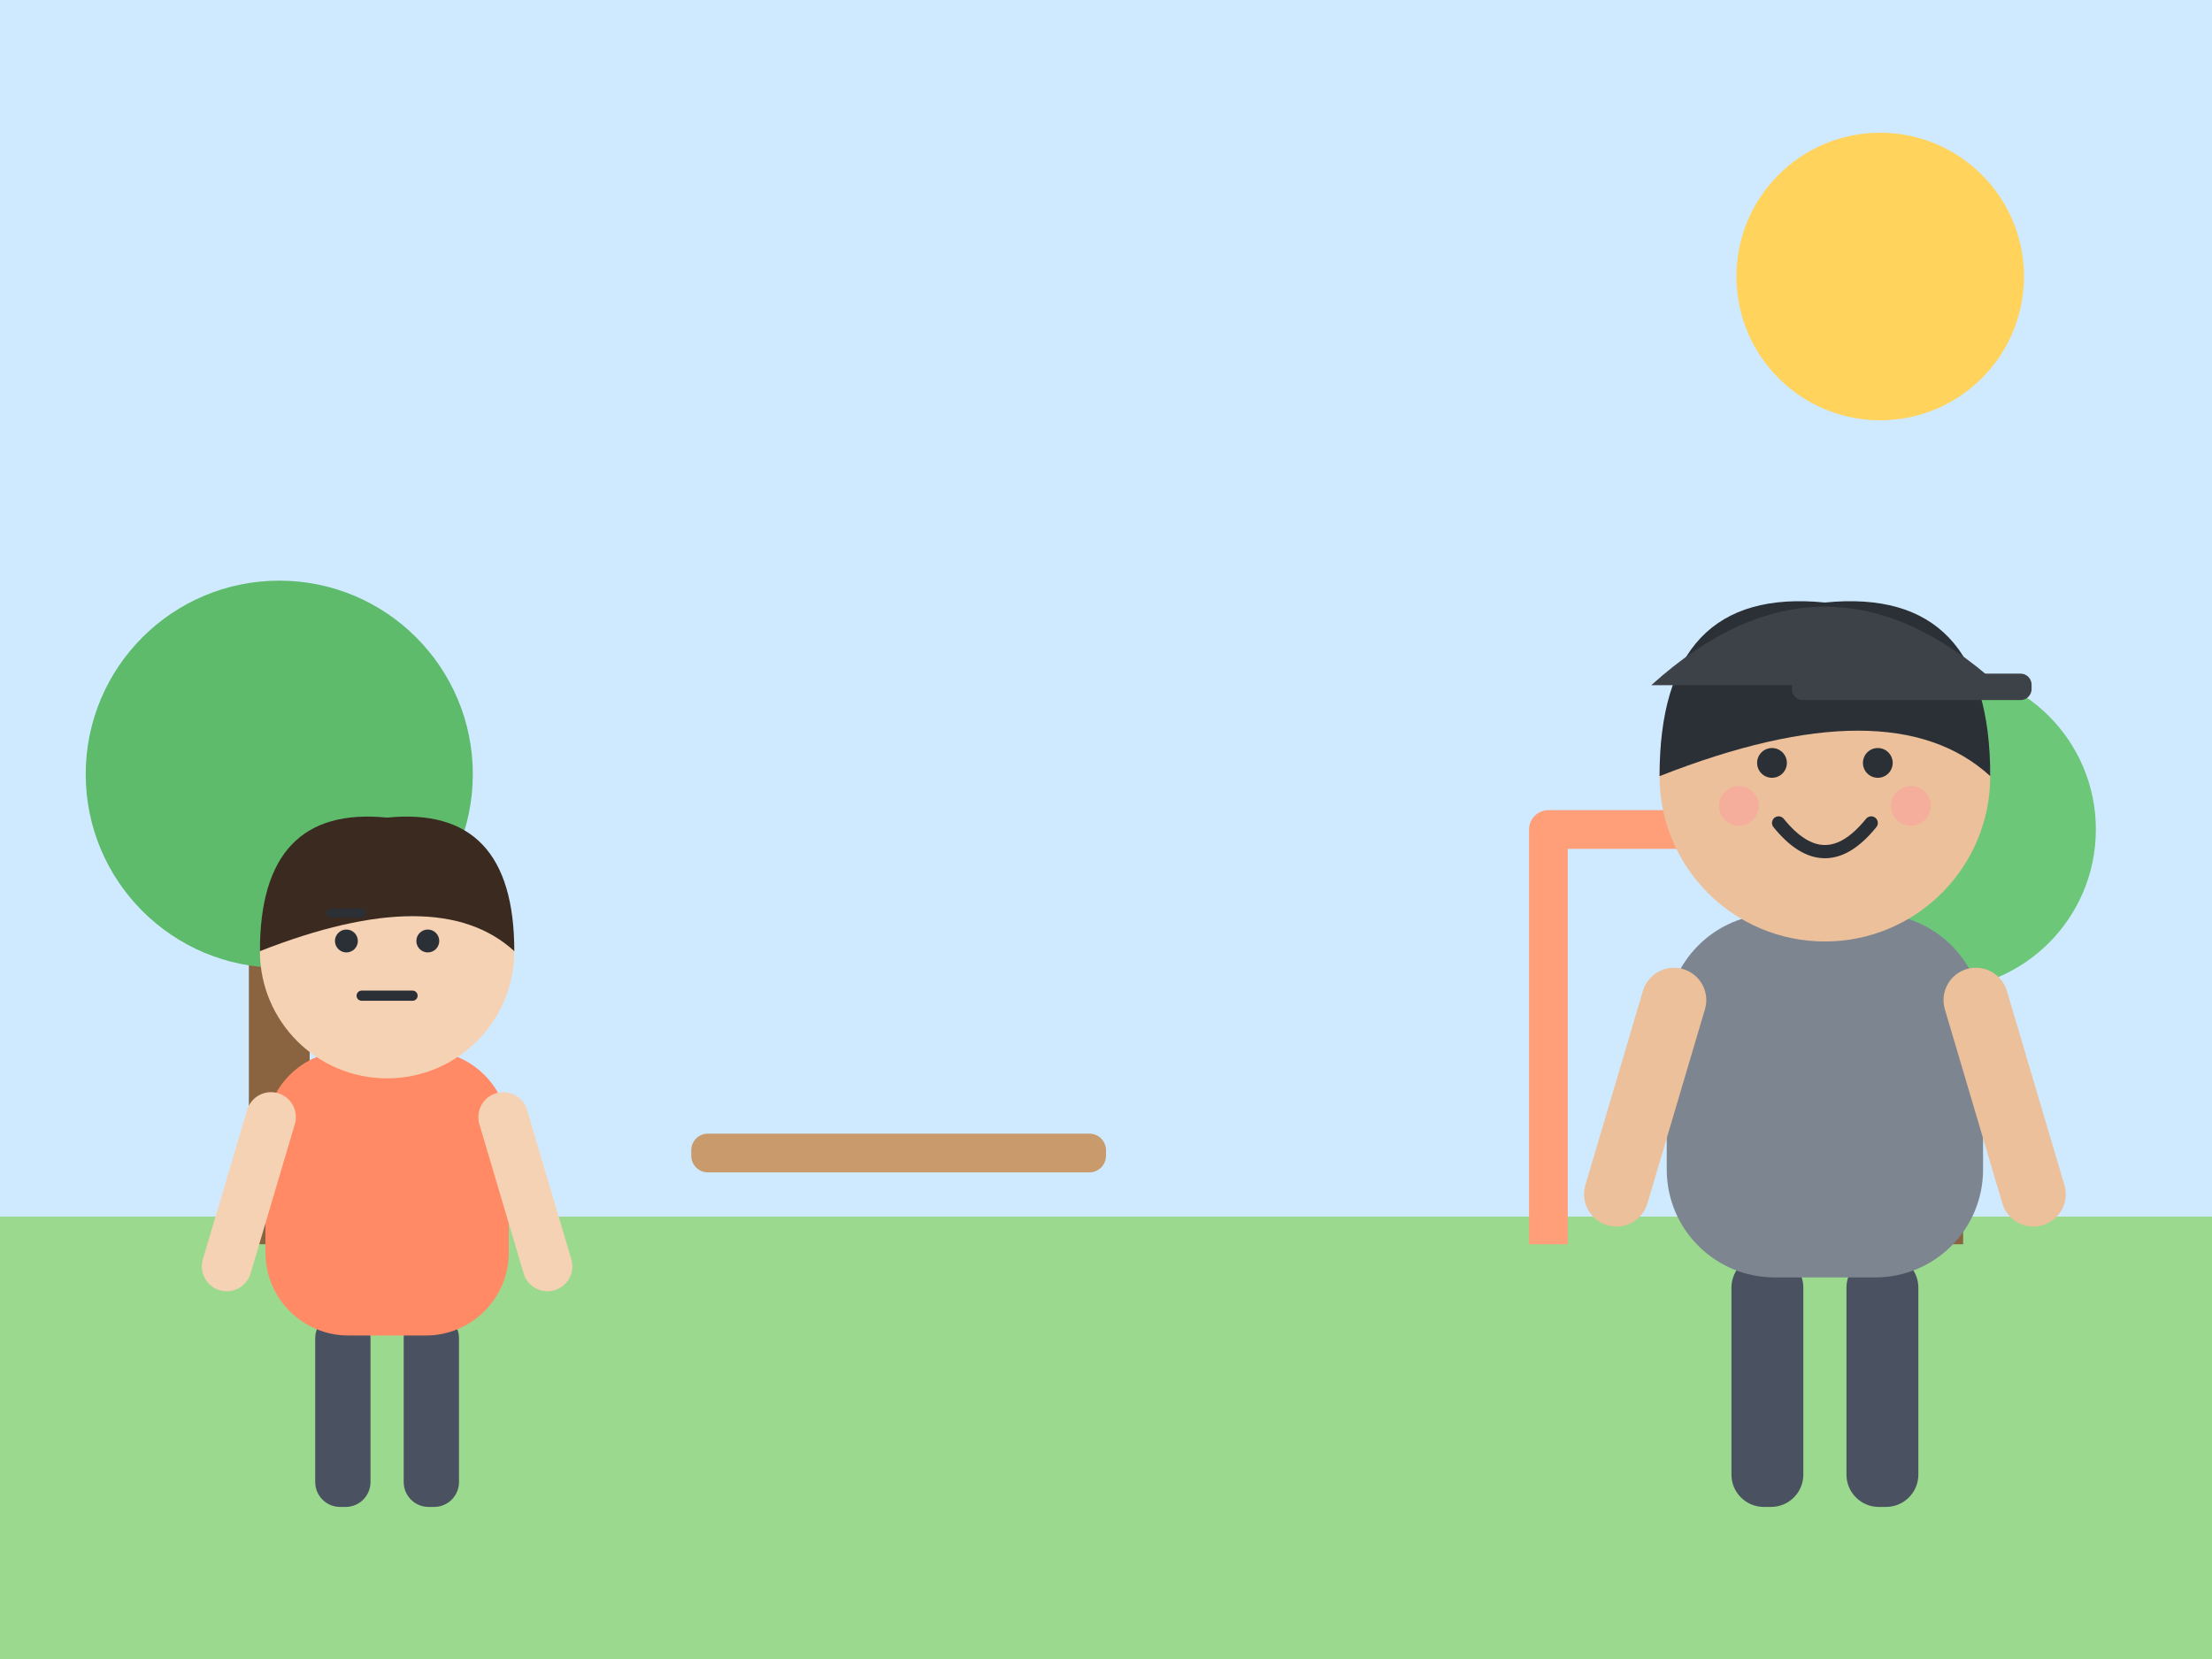
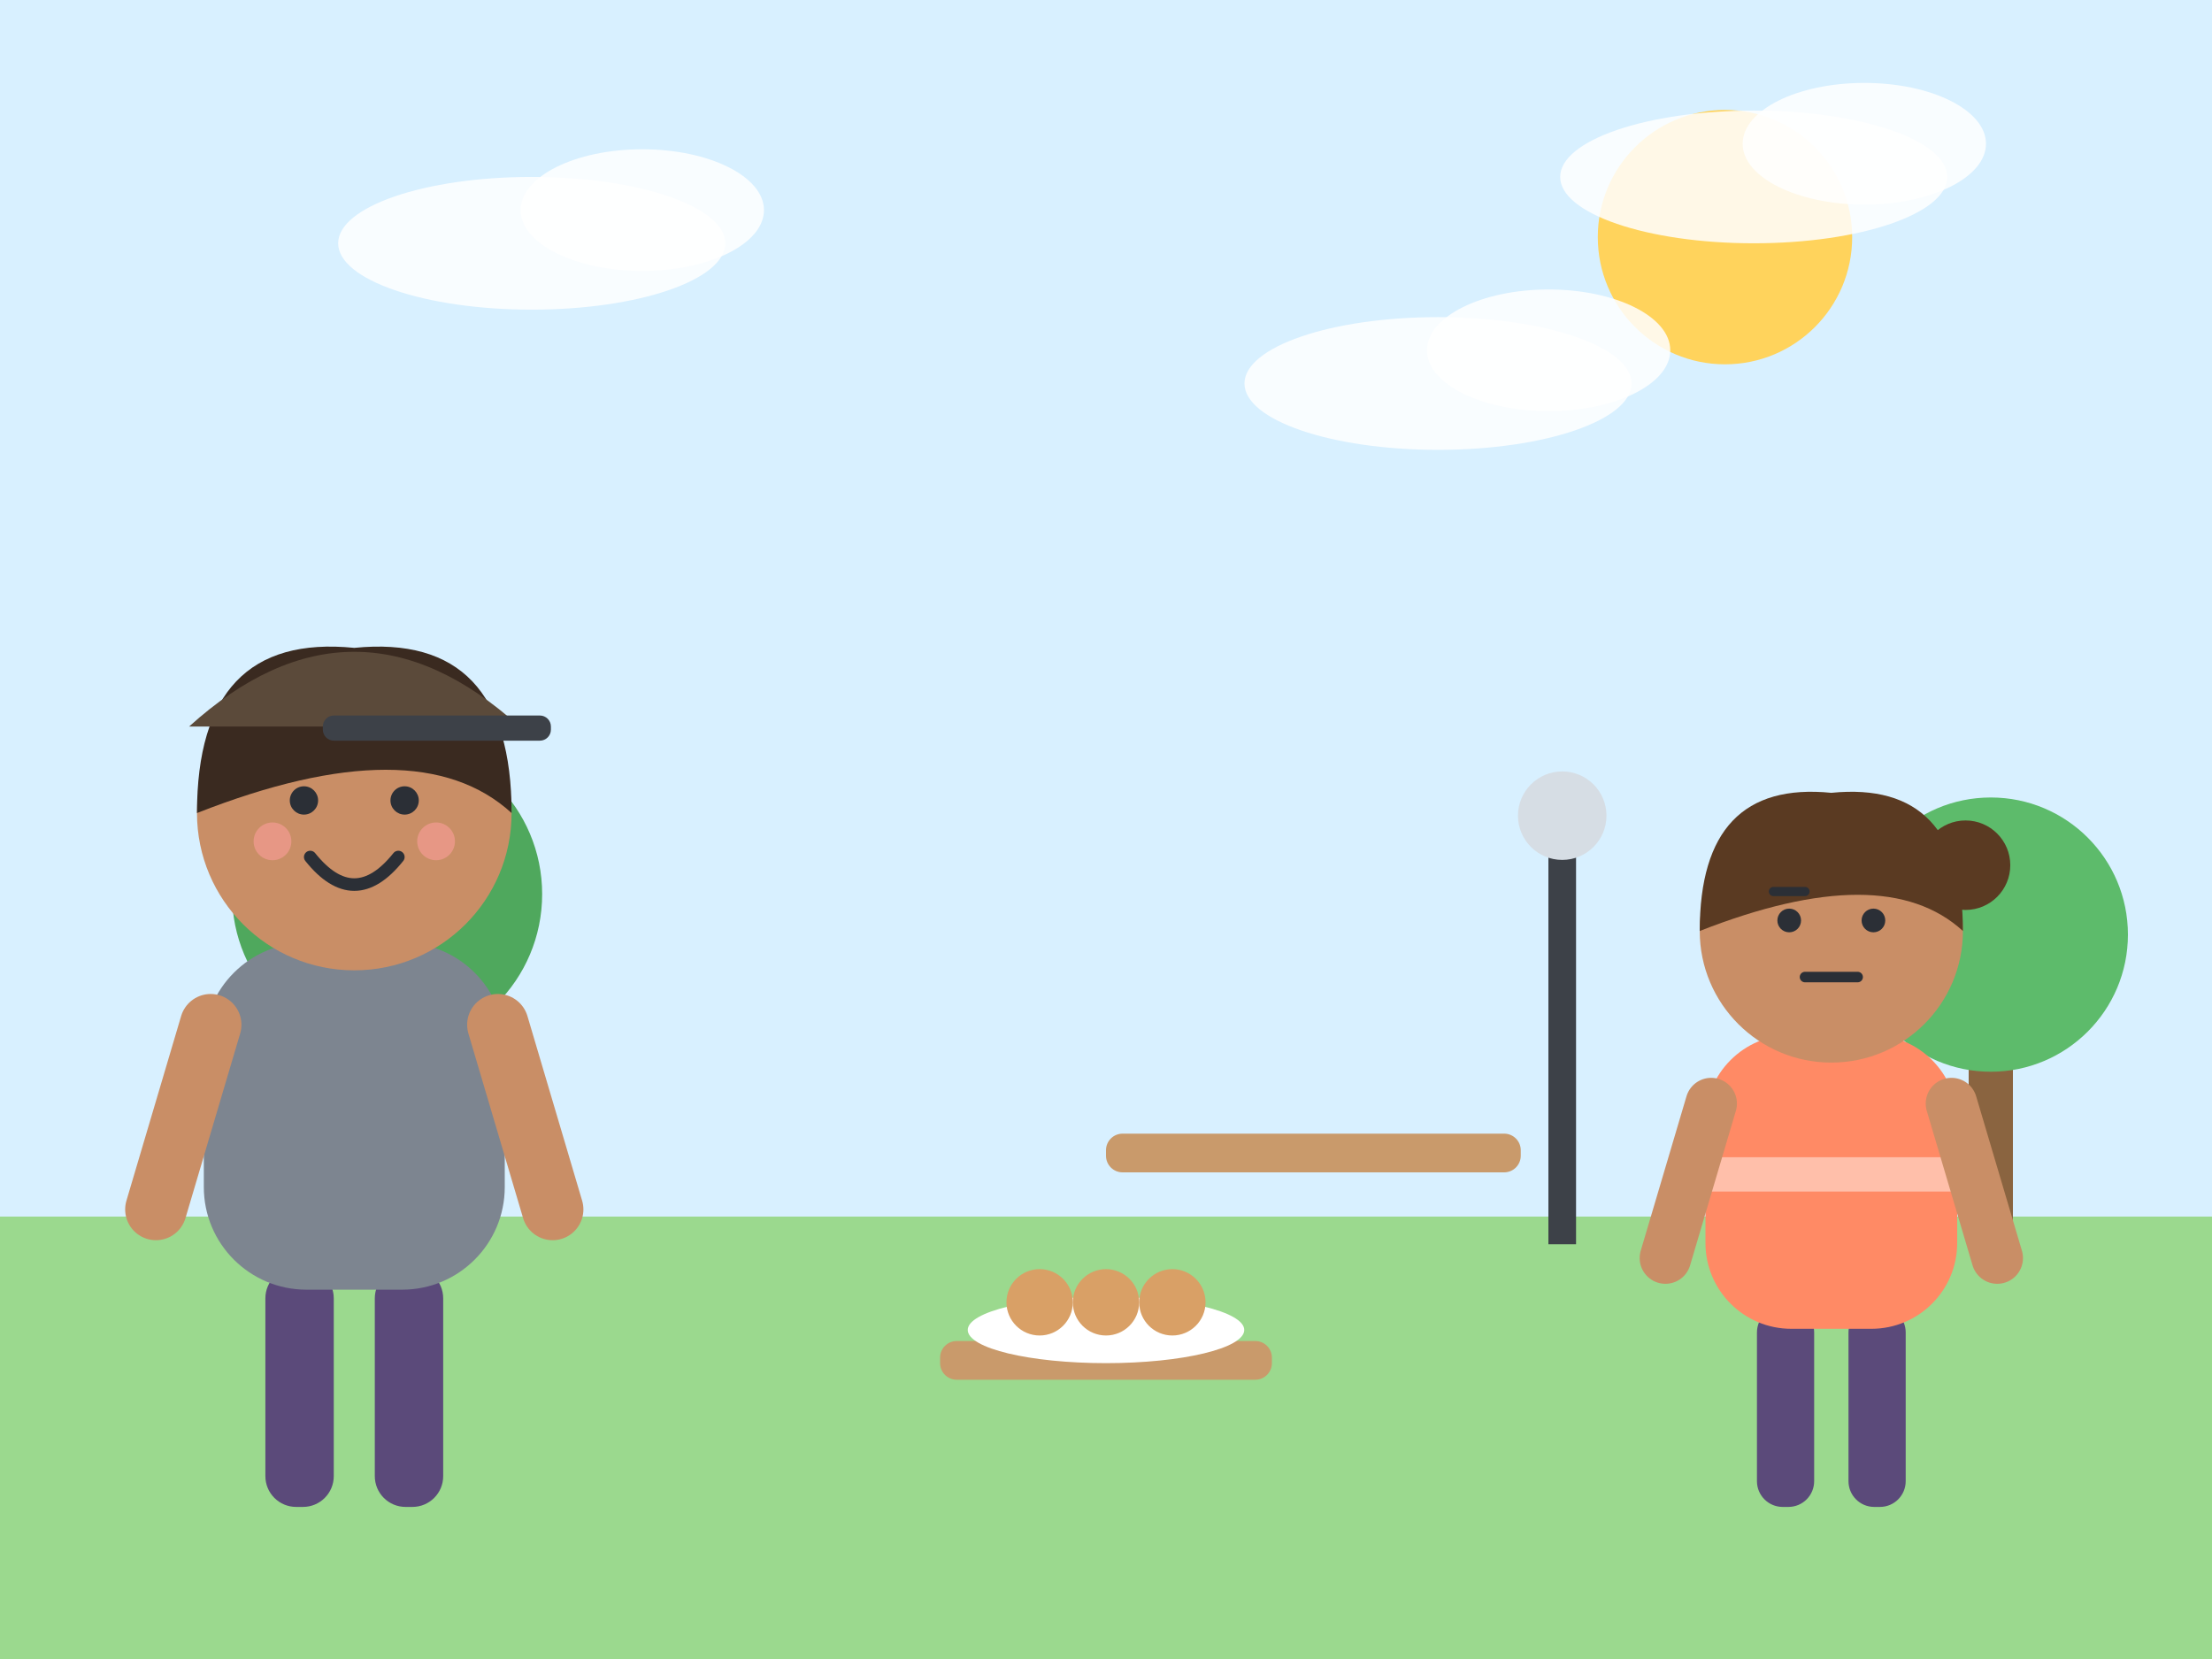
<svg xmlns="http://www.w3.org/2000/svg" viewBox="0 0 800 600">
-   <rect width="800" height="600" fill="#CFEAFF" />
-   <circle cx="680" cy="100" r="52" fill="#FFD35C" />
+   <rect width="800" height="600" fill="#D8F0FF" />
+   <circle cx="623.864" cy="85.76" r="46" fill="#FFD35C" />
+   <ellipse cx="520.08" cy="138.695" rx="70" ry="24" fill="#fff" opacity=".85" />
+   <ellipse cx="560.08" cy="126.695" rx="44" ry="22" fill="#fff" opacity=".85" />
+   <ellipse cx="192.3" cy="87.989" rx="70" ry="24" fill="#fff" opacity=".85" />
+   <ellipse cx="232.3" cy="75.989" rx="44" ry="22" fill="#fff" opacity=".85" />
+   <ellipse cx="634.26" cy="63.986" rx="70" ry="24" fill="#fff" opacity=".85" />
+   <ellipse cx="674.26" cy="51.986" rx="44" ry="22" fill="#fff" opacity=".85" />
  <rect x="0" y="440" width="800" height="160" fill="#9BD98E" />
-   <rect x="90" y="300" width="22" height="150" fill="#8A6440" />
-   <circle cx="101" cy="280" r="70" fill="#5DBB6B" />
-   <rect x="690" y="320" width="20" height="130" fill="#8A6440" />
-   <circle cx="700" cy="300" r="58" fill="#6CC779" />
-   <path d="M560,450 L560,300 L640,300 L700,450" fill="none" stroke="#FF9F7A" stroke-width="14" stroke-linejoin="round" />
-   <rect x="250" y="410" width="150" height="14" rx="6" fill="#C99A6B" />
-   <rect x="114" y="475" width="20" height="70" rx="9" fill="#4A5160" />
-   <rect x="146" y="475" width="20" height="70" rx="9" fill="#4A5160" />
-   <rect x="96" y="380" width="88" height="103" rx="30" fill="#FF8A65" />
-   <path d="M98,404 l-16,54" stroke="#F6D2B5" stroke-width="18" stroke-linecap="round" />
-   <path d="M182,404 l16,54" stroke="#F6D2B5" stroke-width="18" stroke-linecap="round" />
-   <circle cx="140" cy="344" r="46" fill="#F6D2B5" />
-   <path d="M94,344 Q94,291.1 140,295.7 Q186,291.1 186,344 Q158.4,318.7 94,344Z" fill="#3A2A20" />
-   <circle cx="125.28" cy="340.32" r="4.14" fill="#2B2F36" />
-   <circle cx="154.72" cy="340.32" r="4.14" fill="#2B2F36" />
-   <path d="M130.8,360.1 H149.2" stroke="#2B2F36" stroke-width="3.68" stroke-linecap="round" />
-   <path d="M119.76,330.2 h11.04" stroke="#2B2F36" stroke-width="3.22" stroke-linecap="round" />
-   <rect x="626.2" y="454" width="26" height="91" rx="11.7" fill="#4A5160" />
-   <rect x="667.8" y="454" width="26" height="91" rx="11.7" fill="#4A5160" />
-   <rect x="602.8" y="330.5" width="114.4" height="131.5" rx="39" fill="#7D8590" />
-   <path d="M605.4,361.7 l-20.8,70.2" stroke="#EBC09A" stroke-width="23.4" stroke-linecap="round" />
-   <path d="M714.6,361.7 l20.8,70.2" stroke="#EBC09A" stroke-width="23.4" stroke-linecap="round" />
-   <circle cx="660" cy="280.7" r="59.8" fill="#EBC09A" />
-   <path d="M600.2,280.7 Q600.2,211.93 660,217.91 Q719.8,211.93 719.8,280.7 Q683.92,247.81 600.2,280.7Z" fill="#2B2F36" />
-   <path d="M597.21,247.81 Q660,191 722.79,247.81Z" fill="#3D4148" />
-   <rect x="648.04" y="243.624" width="86.71" height="9.568" rx="4" fill="#3D4148" />
-   <circle cx="640.864" cy="275.916" r="5.382" fill="#2B2F36" />
-   <circle cx="679.136" cy="275.916" r="5.382" fill="#2B2F36" />
-   <path d="M643.256,297.63 Q660,318.374 676.744,297.63" stroke="#2B2F36" stroke-width="4.784" fill="none" stroke-linecap="round" />
-   <circle cx="628.904" cy="291.464" r="7.176" fill="#FF9F9F" opacity=".55" />
-   <circle cx="691.096" cy="291.464" r="7.176" fill="#FF9F9F" opacity=".55" />
+   <rect x="130.955" y="341.462" width="18.09" height="108.538" fill="#8A6440" />
+   <circle cx="140" cy="323.373" r="56.078" fill="#4FA85D" />
+   <rect x="712.001" y="354.012" width="15.998" height="95.988" fill="#8A6440" />
+   <circle cx="720" cy="338.014" r="49.594" fill="#5DBB6B" />
+   <rect x="400" y="410" width="150" height="14" rx="6" fill="#C99A6B" />
+   <rect x="560" y="300" width="10" height="150" fill="#3D4148" />
+   <circle cx="565" cy="295" r="16" fill="#D6DDE4" />
+   <g transform="translate(400 485)">
+     <rect x="-60" y="0" width="120" height="14" rx="6" fill="#C99A6B" />
+     <ellipse cx="0" cy="-4" rx="50" ry="12" fill="#fff" />
+     <circle cx="-24" cy="-14" r="12" fill="#D9A066" />
+     <circle cx="0" cy="-14" r="12" fill="#D9A066" />
+     <circle cx="24" cy="-14" r="12" fill="#D9A066" />
+   </g>
+   <rect x="635.425" y="472.58" width="20.691" height="72.42" rx="9.311" fill="#5B4A7A" />
+   <rect x="668.531" y="472.58" width="20.691" height="72.42" rx="9.311" fill="#5B4A7A" />
+   <rect x="616.803" y="374.296" width="91.042" height="106.284" rx="31.037" fill="#FF8A65" />
+   <rect x="616.803" y="418.524" width="91.042" height="12.415" fill="#fff" opacity=".45" />
+   <path d="M618.872,399.125 l-16.553,55.867" stroke="#C98E66" stroke-width="18.622" stroke-linecap="round" />
+   <path d="M705.776,399.125 l16.553,55.867" stroke="#C98E66" stroke-width="18.622" stroke-linecap="round" />
+   <circle cx="662.324" cy="336.705" r="47.59" fill="#C98E66" />
+   <path d="M614.734,336.705 Q614.734,281.976 662.324,286.735 Q709.914,281.976 709.914,336.705 Q681.36,310.531 614.734,336.705Z" fill="#5A3A22" />
+   <circle cx="710.866" cy="312.91" r="16.181" fill="#5A3A22" />
+   <circle cx="647.095" cy="332.898" r="4.283" fill="#2B2F36" />
+   <circle cx="677.553" cy="332.898" r="4.283" fill="#2B2F36" />
+   <path d="M652.806,353.362 H671.842" stroke="#2B2F36" stroke-width="3.807" stroke-linecap="round" />
+   <path d="M641.384,322.428 h11.422" stroke="#2B2F36" stroke-width="3.331" stroke-linecap="round" />
+   <rect x="95.976" y="458.427" width="24.735" height="86.573" rx="11.131" fill="#5B4A7A" />
+   <rect x="135.553" y="458.427" width="24.735" height="86.573" rx="11.131" fill="#5B4A7A" />
+   <rect x="73.715" y="340.935" width="108.835" height="125.492" rx="37.103" fill="#7D8590" />
+   <path d="M76.188,370.617 l-19.788,66.785" stroke="#C98E66" stroke-width="22.262" stroke-linecap="round" />
+   <path d="M180.076,370.617 l19.788,66.785" stroke="#C98E66" stroke-width="22.262" stroke-linecap="round" />
+   <circle cx="128.132" cy="294.044" r="56.891" fill="#C98E66" />
+   <path d="M71.241,294.044 Q71.241,228.62 128.132,234.309 Q185.023,228.62 185.023,294.044 Q150.888,262.754 71.241,294.044Z" fill="#3A2A20" />
+   <path d="M68.397,262.754 Q128.132,208.708 187.867,262.754Z" fill="#5B4A3A" />
+   <rect x="116.754" y="258.772" width="82.492" height="9.103" rx="4" fill="#3D4148" />
+   <circle cx="109.927" cy="289.493" r="5.12" fill="#2B2F36" />
+   <circle cx="146.337" cy="289.493" r="5.12" fill="#2B2F36" />
+   <path d="M112.203,309.956 Q128.132,329.885 144.061,309.956" stroke="#2B2F36" stroke-width="4.551" fill="none" stroke-linecap="round" />
+   <circle cx="98.549" cy="304.284" r="6.827" fill="#FF9F9F" opacity=".55" />
+   <circle cx="157.715" cy="304.284" r="6.827" fill="#FF9F9F" opacity=".55" />
</svg>
